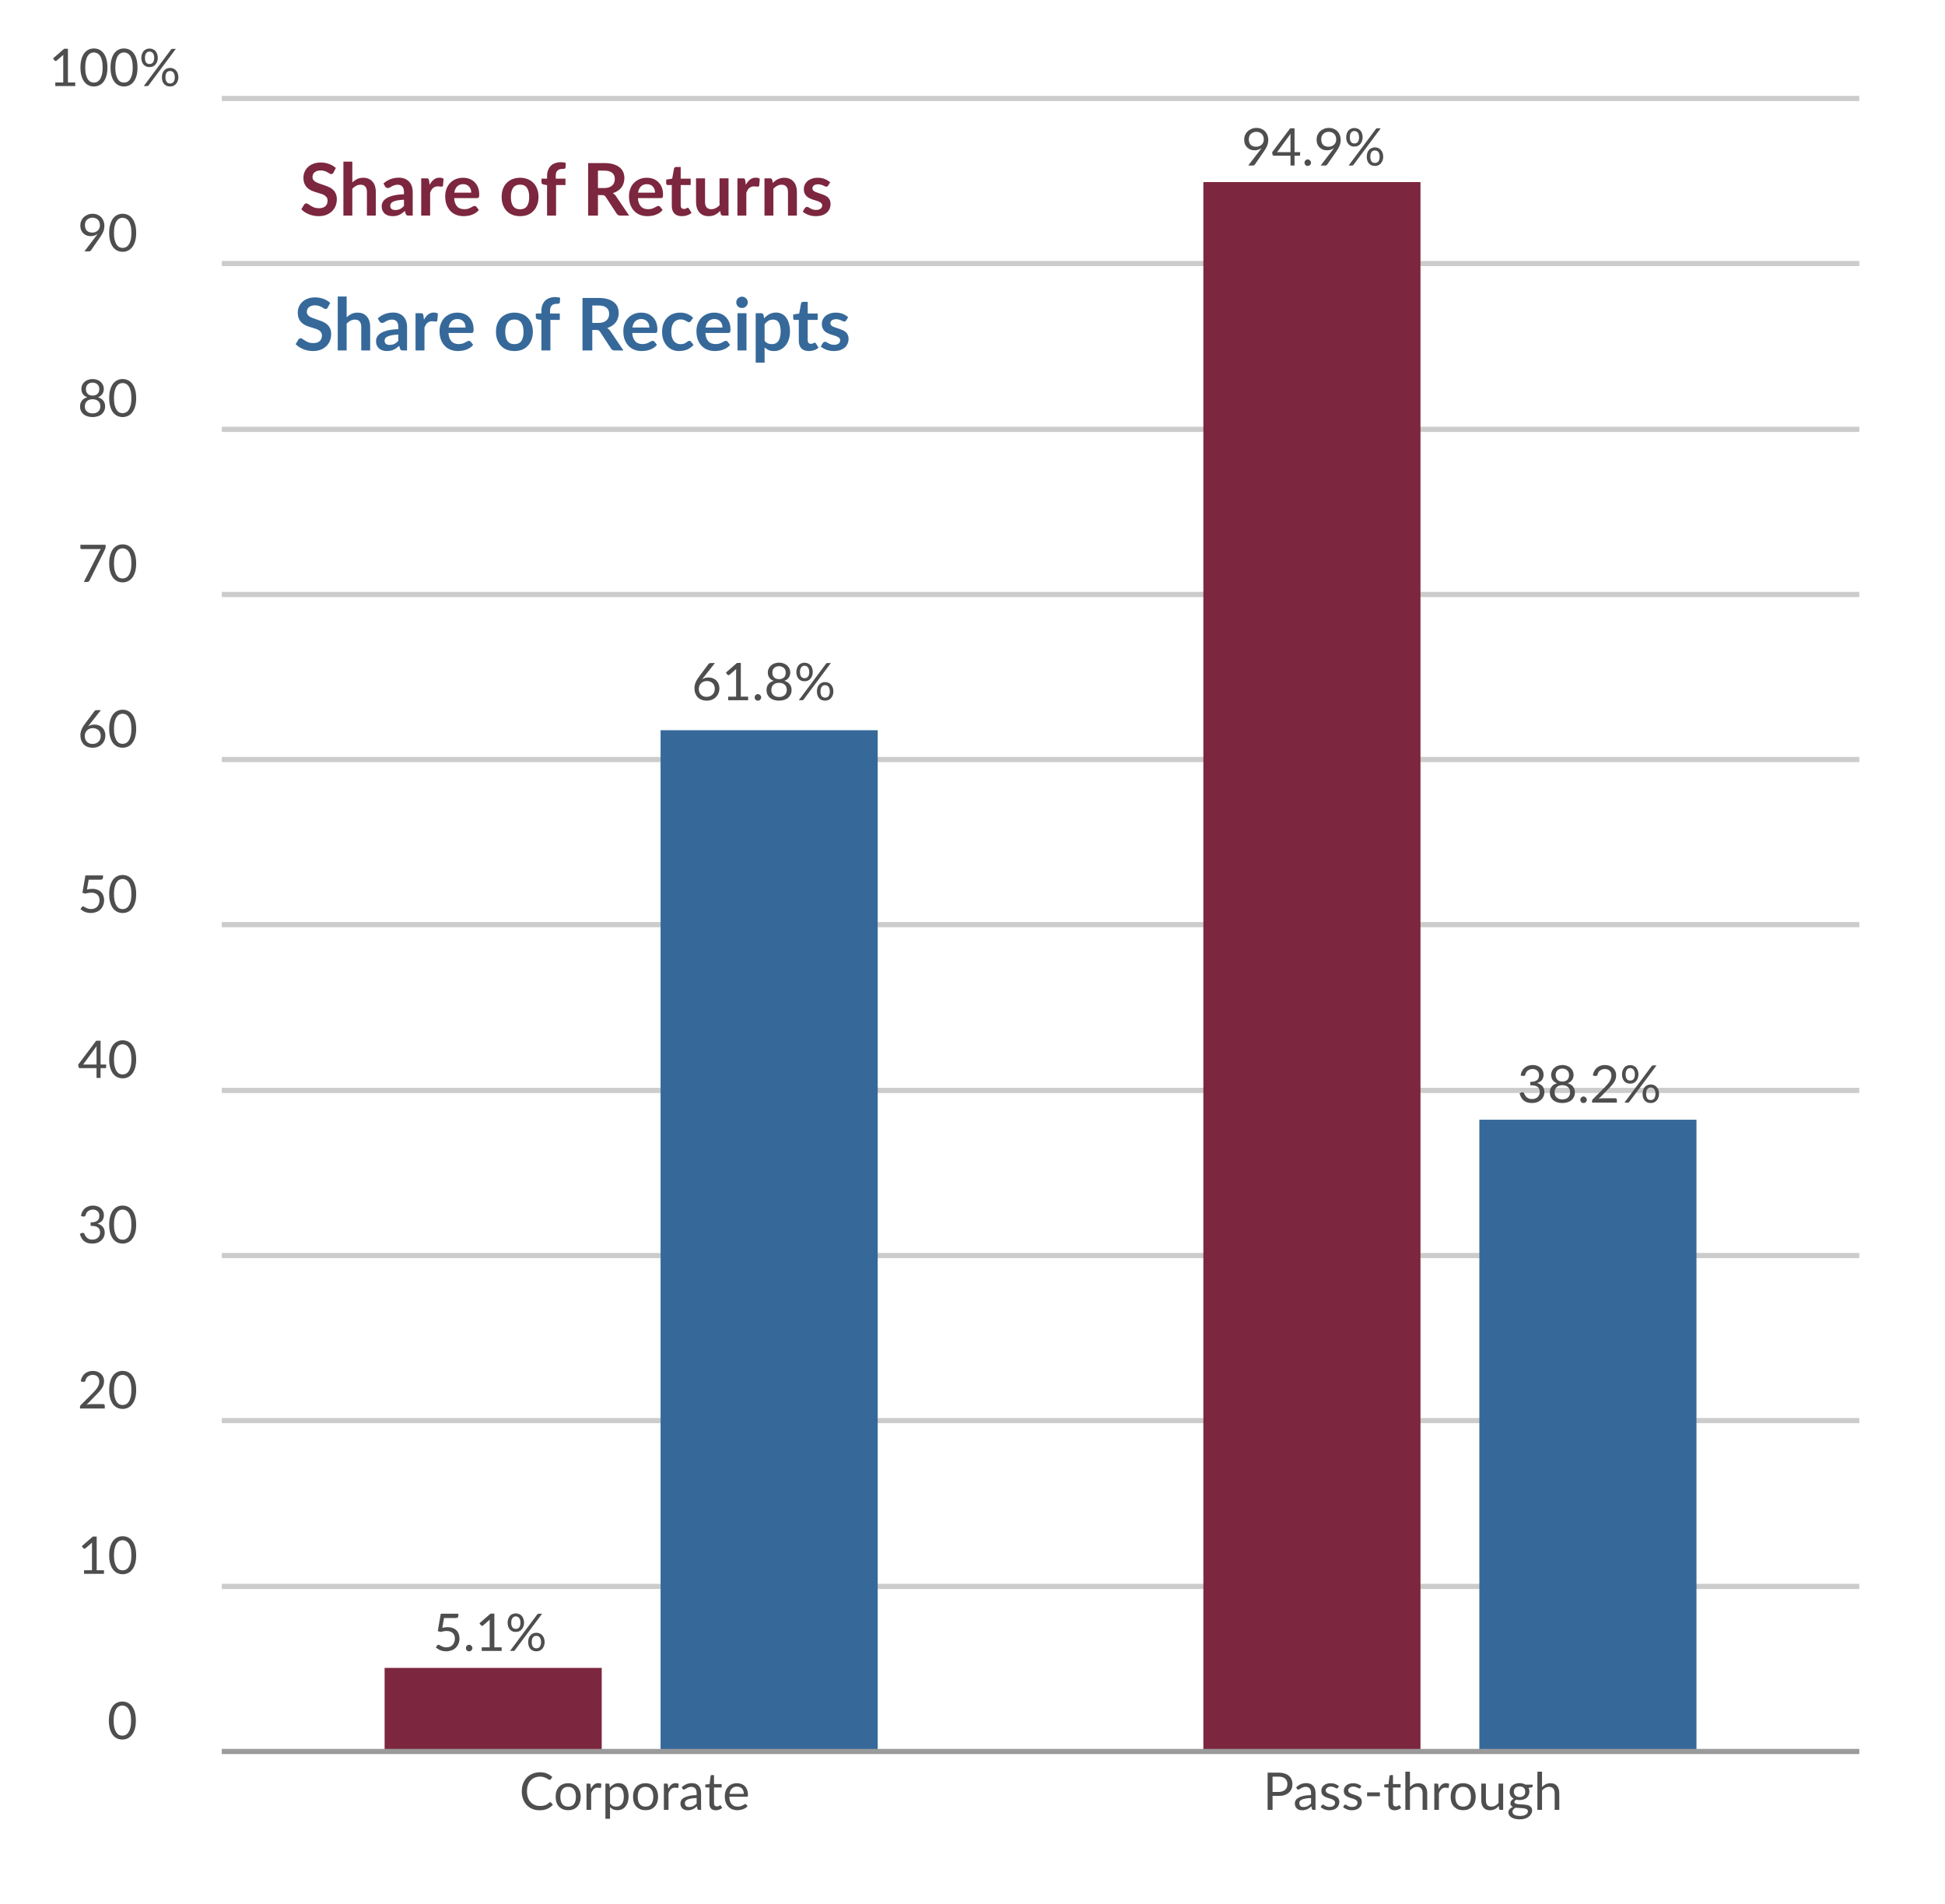
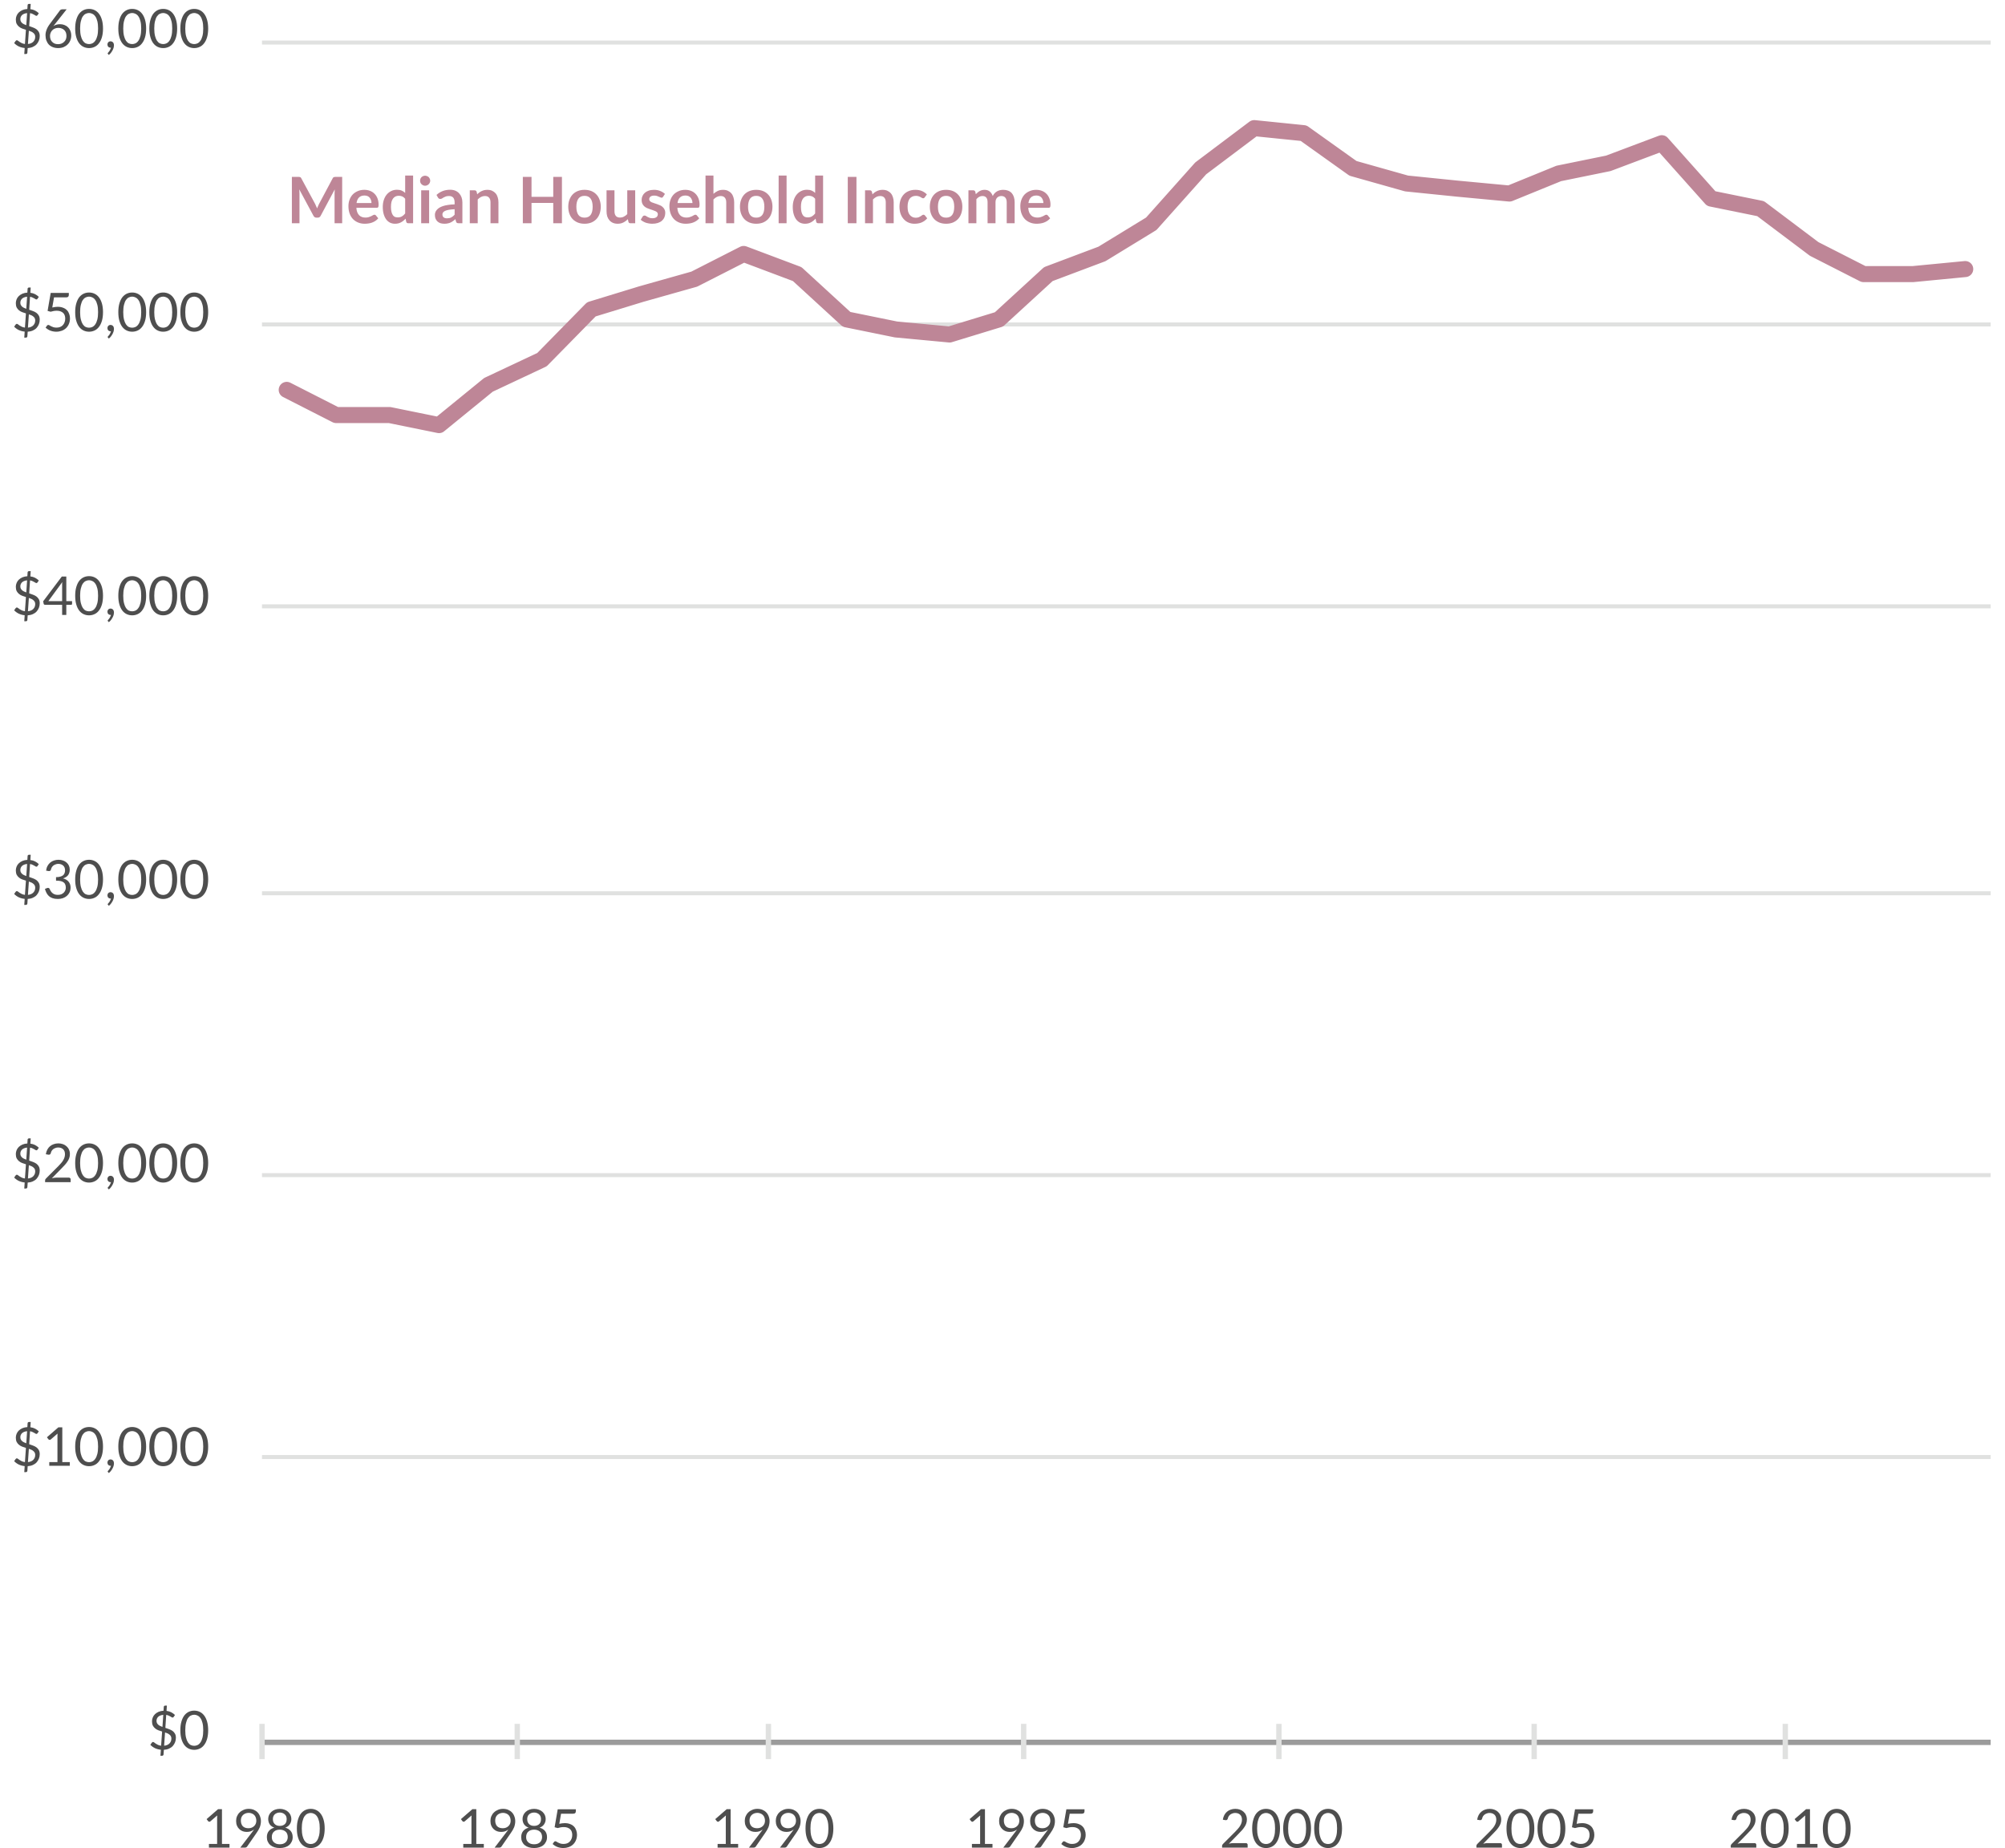
- <svg xmlns="http://www.w3.org/2000/svg" width="375" height="367" viewBox="0 0 375 367">
+ <svg xmlns="http://www.w3.org/2000/svg" width="375" height="345.529" viewBox="0 0 375 345.529">
  <style>text, tspan { font-family: 'Lato'; } .heavy { font-weight: 700; }</style>
-   <path stroke="#CDCCCC" stroke-linejoin="round" stroke-miterlimit="10" d="M42.758 305.826h315.718M42.758 273.863h315.718M42.758 242.037h315.718M42.758 210.212h315.718M42.758 178.248h315.718M42.758 146.42h315.718M42.758 114.596h315.718M42.758 82.77h315.718M42.758 50.805h315.718M42.758 18.98h315.718" fill="none" />
-   <path fill="#7C273F" d="M74.154 321.534h41.86v16.12h-41.86v-16.12zM232.012 35.1h41.86v302.554h-41.86V35.1z" />
-   <path clip-rule="evenodd" fill="none" d="M42.758 338.48h316.474V18.98H42.758v319.5z" />
-   <path fill="#36699A" d="M127.362 140.772h41.86v196.88h-41.86v-196.88zm157.86 75.087h41.86v121.793h-41.86V215.86z" />
-   <path clip-rule="evenodd" fill="none" d="M42.758 338.48h316.474V18.98H42.758v319.5z" />
-   <path stroke="#9B9B9B" stroke-linejoin="round" stroke-miterlimit="10" fill="none" d="M42.758 337.653h315.72" />
-   <text transform="translate(83.467 318.26)">
-     <tspan x="0" y="0" fill="#4E4E4E" font-size="10">5.1%</tspan>
-   </text>
-   <text transform="translate(239.352 31.91)">
-     <tspan x="0" y="0" fill="#4E4E4E" font-size="10">94.9%</tspan>
-   </text>
-   <text transform="translate(133.342 134.99)">
-     <tspan x="0" y="0" fill="#4E4E4E" font-size="10">61.8%</tspan>
-   </text>
-   <text transform="translate(292.528 212.561)">
-     <tspan x="0" y="0" fill="#4E4E4E" font-size="10">38.2%</tspan>
-   </text>
-   <text transform="translate(20.693 335.269)" fill="#4E4E4E" font-size="10">0</text>
-   <text transform="translate(14.954 303.399)">
-     <tspan x="0" y="0" fill="#4E4E4E" font-size="10">10</tspan>
-   </text>
-   <text transform="translate(14.954 271.529)">
-     <tspan x="0" y="0" fill="#4E4E4E" font-size="10">20</tspan>
-   </text>
-   <text transform="translate(14.954 239.66)">
-     <tspan x="0" y="0" fill="#4E4E4E" font-size="10">30</tspan>
-   </text>
-   <text transform="translate(14.954 207.8)">
-     <tspan x="0" y="0" fill="#4E4E4E" font-size="10">40</tspan>
-   </text>
-   <text transform="translate(14.954 175.93)">
-     <tspan x="0" y="0" fill="#4E4E4E" font-size="10">50</tspan>
-   </text>
-   <text transform="translate(14.954 144.069)">
-     <tspan x="0" y="0" fill="#4E4E4E" font-size="10">60</tspan>
-   </text>
-   <text transform="translate(14.954 112.191)">
-     <tspan x="0" y="0" fill="#4E4E4E" font-size="10">70</tspan>
-   </text>
-   <text transform="translate(14.954 80.321)">
-     <tspan x="0" y="0" fill="#4E4E4E" font-size="10">80</tspan>
-   </text>
-   <text transform="translate(14.954 48.461)">
-     <tspan x="0" y="0" fill="#4E4E4E" font-size="10">90</tspan>
-   </text>
-   <text transform="translate(9.412 16.592)">
-     <tspan x="0" y="0" fill="#4E4E4E" font-size="10">100%</tspan>
-   </text>
-   <text transform="translate(100.132 348.902)">
-     <tspan x="0" y="0" fill="#4E4E4E" font-size="10">Corporate</tspan>
-   </text>
-   <text transform="translate(243.477 348.902)">
-     <tspan x="0" y="0" fill="#4E4E4E" font-size="10">Pass-through</tspan>
-   </text>
-   <text transform="translate(57.768 41.563)">
-     <tspan x="0" y="0" fill="#7C273F" class="heavy" font-size="14">Share of Returns</tspan>
-   </text>
-   <text transform="translate(56.676 67.564)">
-     <tspan x="0" y="0" fill="#36699A" class="heavy" font-size="14">Share of Receipts</tspan>
-   </text>
+   <path stroke="#E0E1E0" stroke-width=".75" stroke-linejoin="round" stroke-miterlimit="10" d="M49.003 7.955H372.32M49.002 60.675H372.32M49.002 113.39H372.32m-323.317 53.66H372.32M49.002 219.77H372.32M49.002 272.488H372.32" fill="none" />
+   <path stroke="#9B9B9B" stroke-linejoin="round" stroke-miterlimit="10" fill="none" d="M48.856 325.838H372.32" />
+   <path stroke="#E0E1E0" stroke-linejoin="round" stroke-miterlimit="10" d="M333.91 322.384v6.59m-46.97-6.59v6.59m-47.742-6.59v6.59m-47.74-6.59v6.59m-47.742-6.59v6.59m-46.97-6.59v6.59m-47.743-6.59v6.59" fill="none" />
+   <path stroke="#BE8697" stroke-width="3" stroke-linecap="round" stroke-linejoin="round" stroke-miterlimit="10" d="M357.782 51.26l9.78-.942m-19.02.94h9.24m-18.48-4.705l9.24 4.707m-19.25-12.24l10.01 7.533m-19.25-9.414l9.24 1.88m-18.48-12.237l9.24 10.356m-19.25-6.59l10.01-3.767m-19.25 5.65l9.24-1.884m-18.482 5.647l9.24-3.766m-19.25 2.826l10.01.94m-19.25-1.882l9.24.94m-19.25-3.764l10.01 2.824M243.818 24.9l9.24 6.59m-18.48-7.53l9.24.94m-19.25 6.59l10.01-7.53m-19.25 17.886l9.24-10.355m-18.48 16.004l9.24-5.648m-19.25 9.413l10.01-3.766m-19.25 12.238l9.24-8.473m-18.48 11.297l9.24-2.824m-19.25 1.882l10.01.94m-19.25-2.823l9.24 1.883M149.105 51.26l9.24 8.472m-19.25-12.238l10.01 3.765m-19.25.94l9.24-4.706m-19.25 7.53l10.01-2.823m-19.25 5.65l9.24-2.825m-18.48 12.238l9.24-9.414M91.353 71.97l10.01-4.707M82.115 79.5l9.24-7.53m-18.48 5.65l9.24 1.882m-19.25-1.883h10.01m-19.25-4.708l9.24 4.707" fill="none" />
+   <text transform="translate(27.633 327.161)" fill="#4E4E4E" font-size="10">$0</text>
+   <text transform="translate(2.164 274.118)" fill="#4E4E4E" font-size="10">$10,000</text>
+   <text transform="translate(2.164 221.078)" fill="#4E4E4E" font-size="10">$20,000</text>
+   <text transform="translate(2.164 168.038)" fill="#4E4E4E" font-size="10">$30,000</text>
+   <text transform="translate(2.164 114.996)" fill="#4E4E4E" font-size="10">$40,000</text>
+   <text transform="translate(2.164 61.955)" fill="#4E4E4E" font-size="10">$50,000</text>
+   <text transform="translate(2.164 8.915)" fill="#4E4E4E" font-size="10">$60,000</text>
+   <text transform="translate(37.828 345.529)" fill="#4E4E4E" font-size="10">1980</text>
+   <text transform="translate(85.396 345.529)" fill="#4E4E4E" font-size="10">1985</text>
+   <text transform="translate(132.964 345.529)" fill="#4E4E4E" font-size="10">1990</text>
+   <text transform="translate(180.532 345.529)" fill="#4E4E4E" font-size="10">1995</text>
+   <text transform="translate(228.1 345.529)" fill="#4E4E4E" font-size="10">2000</text>
+   <text transform="translate(275.668 345.529)" fill="#4E4E4E" font-size="10">2005</text>
+   <text transform="translate(323.236 345.529)" fill="#4E4E4E" font-size="10">2010</text>
+   <text transform="translate(53.623 41.75)" fill="#BE8697" class="heavy" font-size="12">Median Household Income</text>
</svg>
